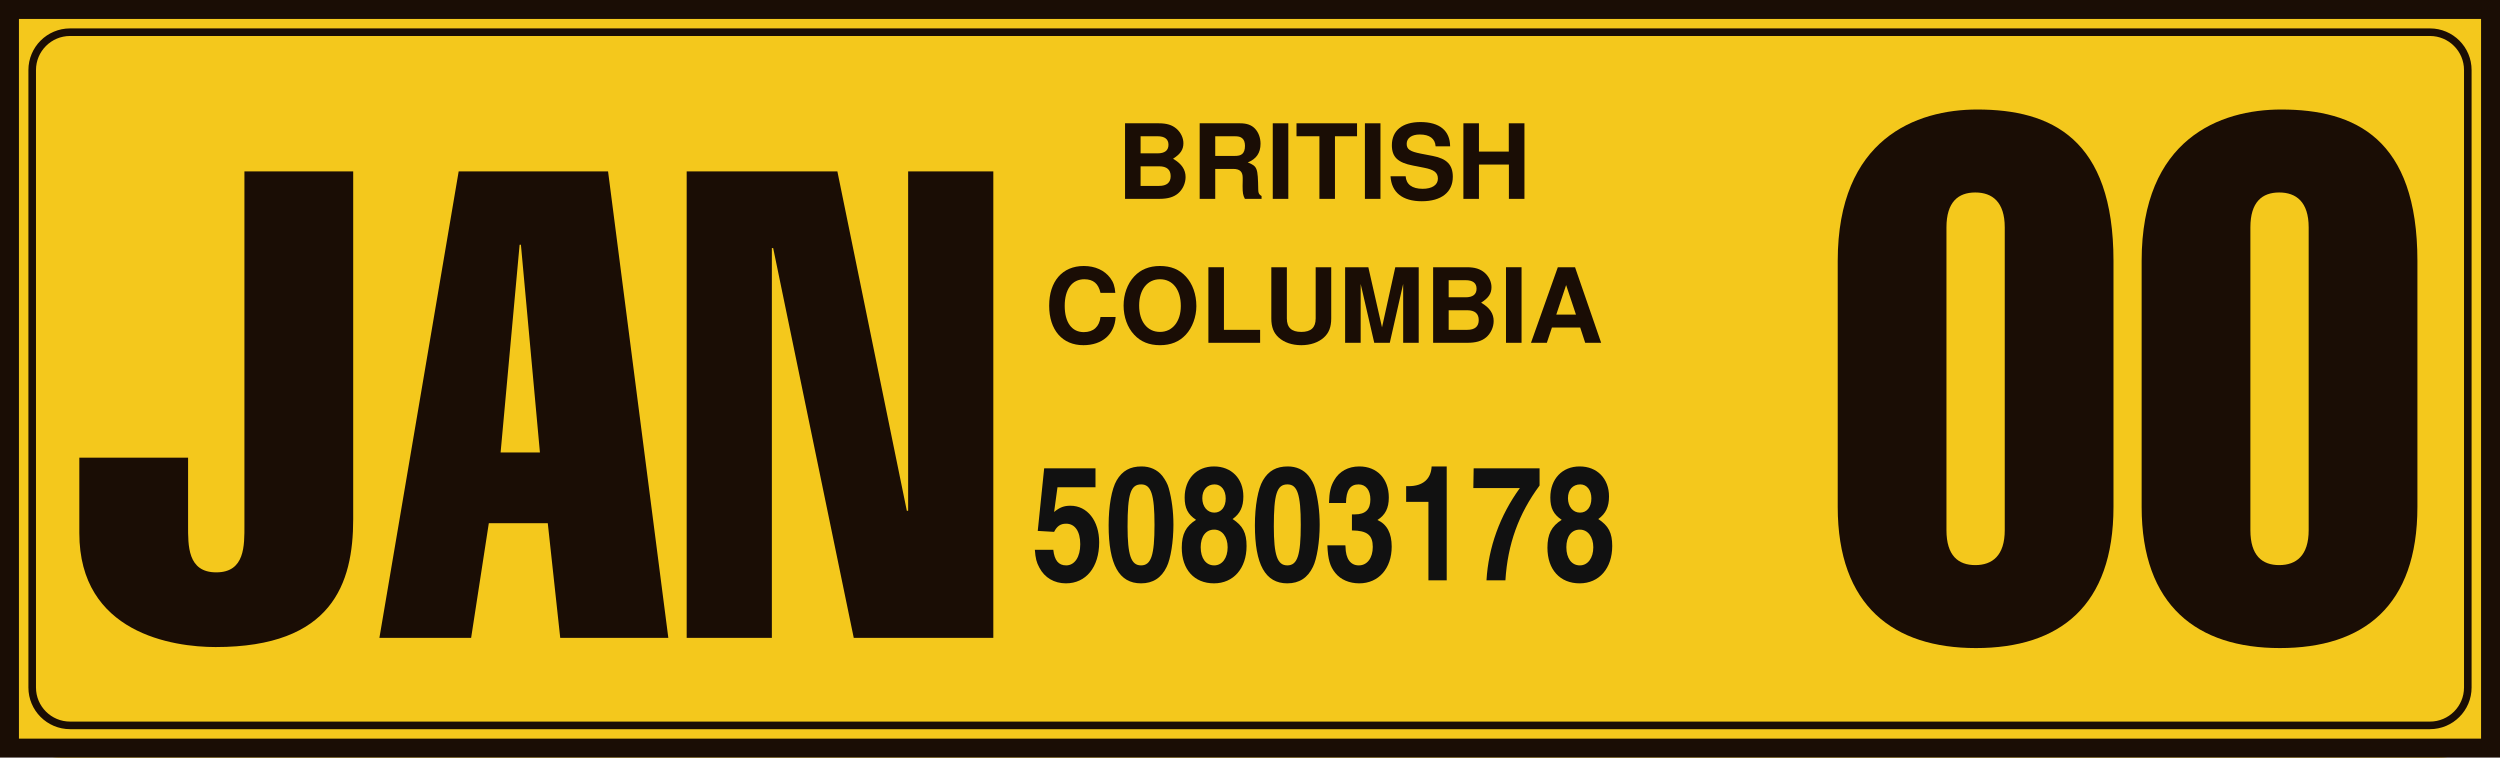
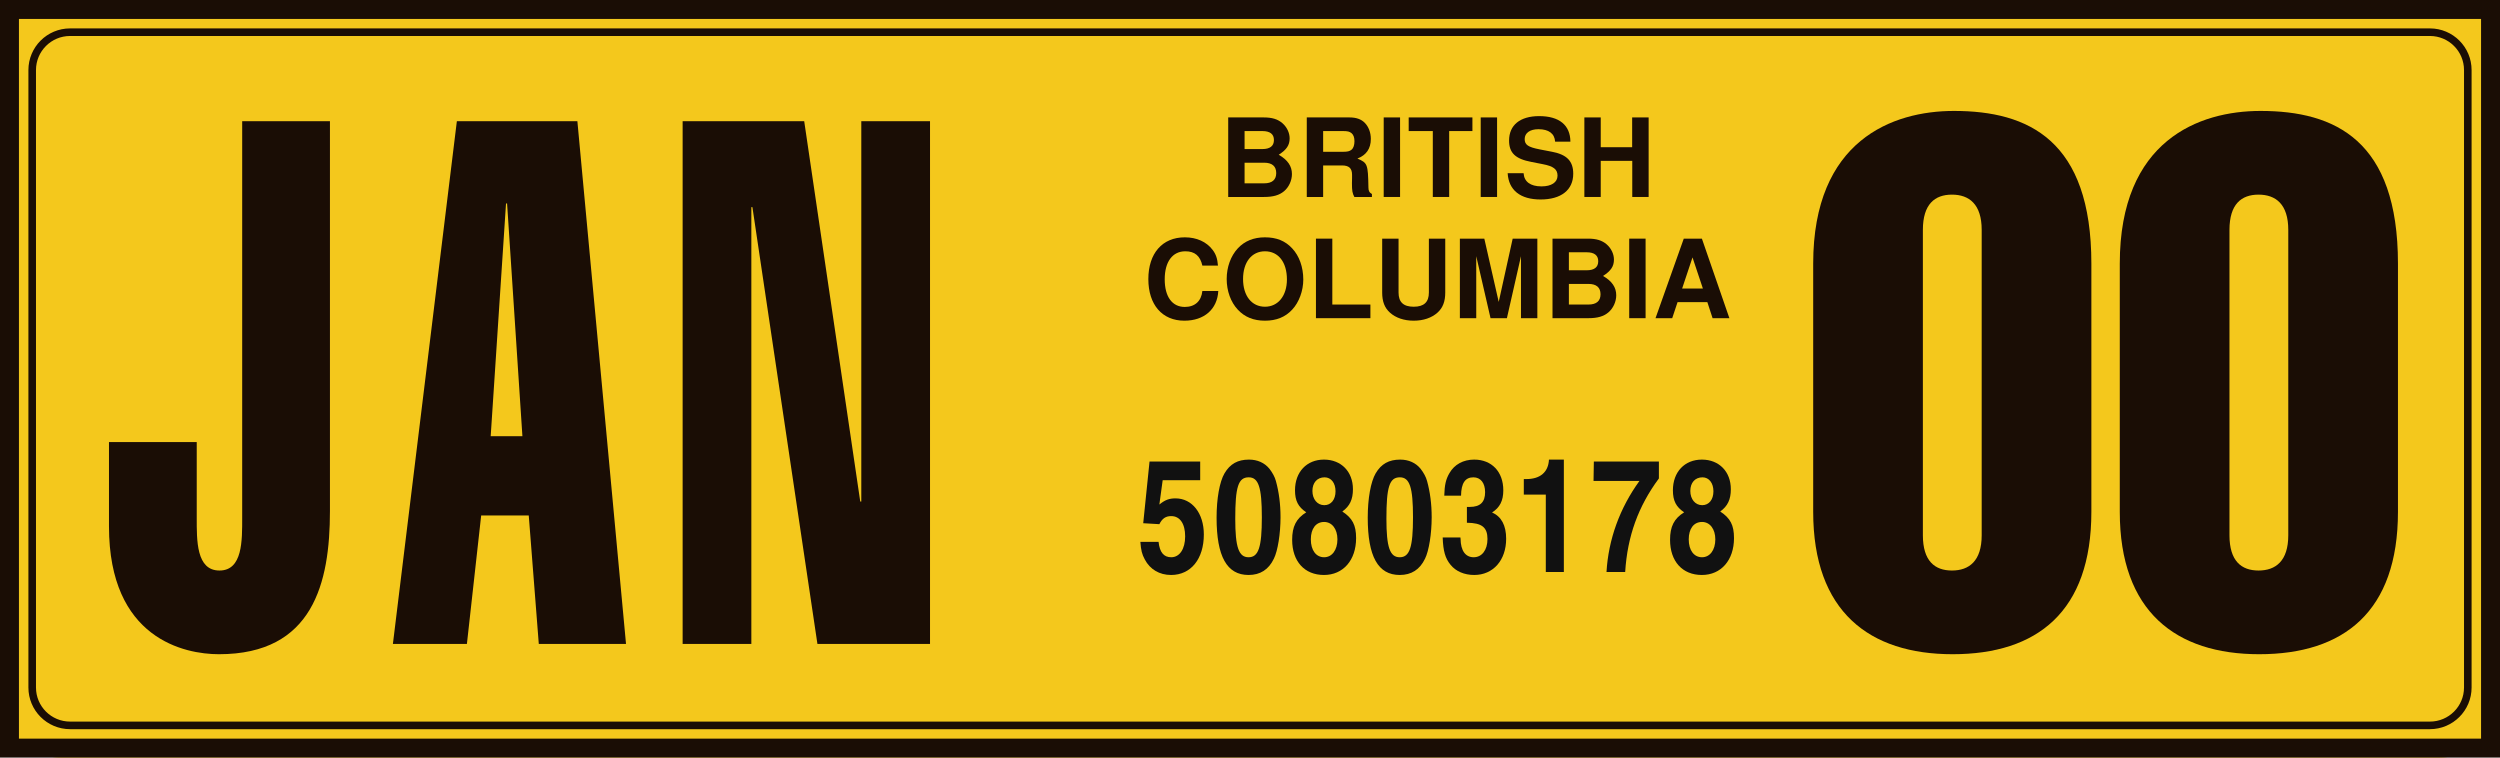
<svg xmlns="http://www.w3.org/2000/svg" viewBox="0 0 330 100" width="330" height="100">
-   <g data-role="renewal-decal" data-accuracy="photograph-reviewed reconstruction; font and colour approximate" data-printing-system="double-outline" data-placement="rear">
+   <g data-role="renewal-decal" data-accuracy="photograph-reviewed reconstruction; font and colour approximate" data-printing-system="double-outline" data-typography-review="2000" data-font-evidence="visual candidates; historical font identity unconfirmed" data-placement="rear">
    <rect x="0" y="0" width="330" height="100" rx="8" fill="#f4c81c" />
    <rect x="1.25" y="1.25" width="327.5" height="97.5" fill="none" stroke="#1a0d05" stroke-width="2.5" />
    <rect x="4.25" y="4.25" width="321.5" height="91.5" rx="5" fill="none" stroke="#1a0d05" stroke-width="1" data-role="decal-inner-border" />
-     <g data-role="decal-month" data-die="bc-decal-print-heavy-month-wide" data-fit="reduced" role="img" aria-label="JAN">
-       <g transform="translate(9 22.623) scale(0.61577)" fill="none" stroke="#1a0d05" stroke-width="0" stroke-linecap="square" stroke-linejoin="round">
+     <g data-role="decal-month" data-die="bc-decal-print-heavy-month" data-fit="natural" role="img" aria-label="JAN">
+       <g transform="translate(13.2 16) scale(0.69)" fill="none" stroke="#1a0d05" stroke-width="0" stroke-linecap="square" stroke-linejoin="round">
        <g transform="translate(0 0)" data-character="J" fill="#1a0d05" stroke="none" fill-rule="evenodd">
-           <path d="M37.781 0.0V75.843C37.781 80.197 37.921 85.955 31.742 85.955C25.562 85.955 25.702 80.197 25.702 75.843V61.376H2.388V77.528C2.388 99.017 22.472 101.966 31.601 101.966C56.601 101.966 61.096 88.343 61.096 74.579V0.0Z" />
+           <path d="M27.202 0.0V75.843C27.202 80.197 27.303 85.955 22.854 85.955C18.404 85.955 18.506 80.197 18.506 75.843V61.376H1.719V77.528C1.719 99.017 16.18 101.966 22.753 101.966C40.753 101.966 43.989 88.343 43.989 74.579V0.0Z" />
        </g>
-         <g transform="translate(65.169 0)" data-character="A" fill="#1a0d05" stroke="none" fill-rule="evenodd">
-           <path d="M27.528 60.253 31.601 15.73H31.882L35.955 60.253ZM18.539 0.0 1.545 100.0H21.208L25.0 75.421H37.64L40.309 100.0H63.483L50.562 0.0Z" />
+         <g transform="translate(54.921 0)" data-character="A" fill="#1a0d05" stroke="none" fill-rule="evenodd">
+           <path d="M19.82 60.253 22.753 15.73H22.955L25.888 60.253ZM13.348 0.0 1.112 100.0H15.27L18.0 75.421H27.101L29.022 100.0H45.708L36.404 0.0Z" />
        </g>
-         <g transform="translate(130.338 0)" data-character="N" fill="#1a0d05" stroke="none" fill-rule="evenodd">
-           <path d="M2.247 100.0H20.506V16.433H20.787L38.062 100.0H67.978V0.0H49.719V72.753H49.438L34.551 0.0H2.247Z" />
+         <g transform="translate(109.842 0)" data-character="N" fill="#1a0d05" stroke="none" fill-rule="evenodd">
+           <path d="M1.618 100.0H14.764V16.433H14.966L27.404 100.0H48.944V0.0H35.798V72.753H35.596L24.876 0.0H1.618Z" />
        </g>
      </g>
    </g>
    <g data-role="decal-year" data-die="bc-decal-print-heavy-year-wide" data-fit="natural" role="img" aria-label="00">
-       <g transform="translate(240.764 15.8) scale(0.684)" fill="none" stroke="#1a0d05" stroke-width="0" stroke-linecap="square" stroke-linejoin="round">
+       <g transform="translate(237.51 16) scale(0.69)" fill="none" stroke="#1a0d05" stroke-width="0" stroke-linecap="square" stroke-linejoin="round">
        <g transform="translate(0 0)" data-character="0" fill="#1a0d05" stroke="none" fill-rule="evenodd">
          <path d="M34.888 79.213C34.888 84.129 32.486 85.955 29.199 85.955C25.913 85.955 23.638 84.129 23.638 79.213V20.787C23.638 15.871 25.913 14.045 29.199 14.045C32.486 14.045 34.888 15.871 34.888 20.787ZM55.871 27.247C55.871 3.652 43.862 -1.966 29.579 -1.966C17.823 -1.966 2.654 3.652 2.654 27.247V74.719C2.654 93.82 13.399 101.966 29.326 101.966C45.506 101.966 55.871 93.82 55.871 74.719Z" />
        </g>
        <g transform="translate(58.652 0)" data-character="0" fill="#1a0d05" stroke="none" fill-rule="evenodd">
          <path d="M34.888 79.213C34.888 84.129 32.486 85.955 29.199 85.955C25.913 85.955 23.638 84.129 23.638 79.213V20.787C23.638 15.871 25.913 14.045 29.199 14.045C32.486 14.045 34.888 15.871 34.888 20.787ZM55.871 27.247C55.871 3.652 43.862 -1.966 29.579 -1.966C17.823 -1.966 2.654 3.652 2.654 27.247V74.719C2.654 93.82 13.399 101.966 29.326 101.966C45.506 101.966 55.871 93.82 55.871 74.719Z" />
        </g>
      </g>
    </g>
    <g data-role="decal-legend" data-die="bc-decal-print-normal" data-fit="natural" role="img" aria-label="BRITISH">
-       <g transform="translate(147.384 16.275) scale(0.09975)" fill="none" stroke="#1a0d05" stroke-width="0" stroke-linecap="square" stroke-linejoin="round">
+       <g transform="translate(160.943 15.5) scale(0.105)" fill="none" stroke="#1a0d05" stroke-width="0" stroke-linecap="square" stroke-linejoin="round">
        <g transform="translate(0 0)" data-character="B" fill="#1a0d05" stroke="none" fill-rule="evenodd">
          <path d="M11.248 100.0H56.241C67.764 100.0 75.446 97.805 81.481 92.73C87.517 87.654 91.358 79.287 91.358 71.193C91.358 61.317 86.145 53.498 74.76 46.914C84.636 40.604 88.477 34.842 88.477 26.337C88.477 19.342 85.048 12.209 79.424 7.27C73.525 2.195 66.529 0.0 55.83 0.0H11.248ZM31.824 17.147H54.184C63.786 17.147 68.724 20.988 68.724 28.395C68.724 35.94 63.786 39.781 54.184 39.781H31.824ZM31.824 56.927H56.379C66.392 56.927 71.605 61.317 71.605 69.959C71.605 78.464 66.392 82.853 56.379 82.853H31.824Z" />
        </g>
        <g transform="translate(99.04 0)" data-character="R" fill="#1a0d05" stroke="none" fill-rule="evenodd">
          <path d="M31.55 60.357H55.144C64.06 60.357 67.901 63.923 67.901 72.154V76.269C67.764 78.875 67.764 81.344 67.764 82.853C67.764 92.318 68.313 95.199 70.782 100.0H92.867V96.296C89.712 94.513 88.477 92.455 88.477 88.066C87.929 58.573 87.38 57.202 74.623 51.715C85.871 47.325 91.495 39.232 91.495 27.023C91.495 19.067 88.752 11.797 83.951 6.859C79.424 2.195 73.114 0.0 64.609 0.0H10.974V100.0H31.55ZM31.55 43.21V17.147H56.379C62.277 17.147 64.609 17.695 67.215 19.753C69.684 21.811 70.919 25.24 70.919 29.904C70.919 34.705 69.684 38.546 67.215 40.604C64.883 42.524 62.277 43.21 56.379 43.21Z" />
        </g>
        <g transform="translate(198.08 0)" data-character="I" fill="#1a0d05" stroke="none" fill-rule="evenodd">
          <path d="M29.218 0.0H8.642V100.0H29.218Z" />
        </g>
        <g transform="translate(236.214 0)" data-character="T" fill="#1a0d05" stroke="none" fill-rule="evenodd">
          <path d="M52.812 17.147H82.03V0.0H1.92V17.147H32.236V100.0H52.812Z" />
        </g>
        <g transform="translate(320.027 0)" data-character="I" fill="#1a0d05" stroke="none" fill-rule="evenodd">
          <path d="M29.218 0.0H8.642V100.0H29.218Z" />
        </g>
        <g transform="translate(358.161 0)" data-character="S" fill="#1a0d05" stroke="none" fill-rule="evenodd">
          <path d="M83.265 30.453C83.128 9.739 69.273 -1.646 44.033 -1.646C20.027 -1.646 6.173 9.602 6.173 29.081C6.173 44.582 13.992 52.126 34.294 55.967L48.285 58.711C62.003 61.317 67.078 65.158 67.078 73.251C67.078 81.619 59.396 86.694 46.914 86.694C32.922 86.694 25.103 80.796 24.417 70.096H4.39C5.624 91.495 20.302 103.155 45.816 103.155C71.605 103.155 86.831 91.221 86.831 70.782C86.831 55.007 78.875 46.776 60.357 43.21L44.719 40.192C30.041 37.311 25.789 34.431 25.789 27.16C25.789 19.616 32.373 14.815 43.073 14.815C56.104 14.815 63.374 20.302 64.06 30.453Z" />
        </g>
        <g transform="translate(449.656 0)" data-character="H" fill="#1a0d05" stroke="none" fill-rule="evenodd">
          <path d="M69.547 54.595V100.0H90.123V0.0H69.41V37.449H29.904V0.0H9.328V100.0H29.904V54.595Z" />
        </g>
      </g>
    </g>
    <g data-role="decal-legend" data-die="bc-decal-print-normal" data-fit="natural" role="img" aria-label="COLUMBIA">
-       <g transform="translate(137.888 35.275) scale(0.09975)" fill="none" stroke="#1a0d05" stroke-width="0" stroke-linecap="square" stroke-linejoin="round">
+       <g transform="translate(150.948 31.5) scale(0.105)" fill="none" stroke="#1a0d05" stroke-width="0" stroke-linecap="square" stroke-linejoin="round">
        <g transform="translate(0 0)" data-character="C" fill="#1a0d05" stroke="none" fill-rule="evenodd">
          <path d="M93.553 33.882C92.867 25.24 91.084 19.753 86.831 14.129C79.15 3.978 66.804 -1.646 51.852 -1.646C23.594 -1.646 6.036 18.519 6.036 50.892C6.036 83.128 23.457 103.155 51.303 103.155C76.269 103.155 92.73 88.752 93.964 65.844H73.937C72.565 78.601 64.609 85.871 51.852 85.871C35.94 85.871 26.612 72.977 26.612 51.166C26.612 29.081 36.351 15.912 52.538 15.912C64.472 15.912 71.193 21.674 73.937 33.882Z" />
        </g>
        <g transform="translate(99.04 0)" data-character="O" fill="#1a0d05" stroke="none" fill-rule="evenodd">
          <path d="M53.498 -1.646C39.506 -1.646 27.984 3.018 19.479 12.209C10.562 21.811 5.487 35.802 5.487 50.754C5.487 65.706 10.562 79.835 19.479 89.3C28.121 98.628 39.369 103.155 53.635 103.155C67.901 103.155 79.15 98.628 87.791 89.3C96.433 80.11 101.783 65.569 101.783 51.44C101.783 35.802 96.708 21.674 87.791 12.209C79.012 2.743 68.038 -1.646 53.498 -1.646ZM53.635 15.912C70.508 15.912 81.207 29.63 81.207 51.303C81.207 71.879 70.096 85.597 53.635 85.597C36.9 85.597 26.063 71.879 26.063 50.754C26.063 29.63 36.9 15.912 53.635 15.912Z" />
        </g>
        <g transform="translate(205.762 0)" data-character="L" fill="#1a0d05" stroke="none" fill-rule="evenodd">
          <path d="M31.55 0.0H10.974V100.0H79.424V82.853H31.55Z" />
        </g>
        <g transform="translate(289.575 0)" data-character="U" fill="#1a0d05" stroke="none" fill-rule="evenodd">
          <path d="M69.136 0.0V67.764C69.136 79.835 62.963 85.597 50.069 85.597C37.174 85.597 31.001 79.835 31.001 67.764V0.0H10.425V67.764C10.425 79.012 13.443 86.968 20.165 93.004C27.435 99.588 37.997 103.155 50.069 103.155C62.14 103.155 72.702 99.588 79.973 93.004C86.694 86.968 89.712 79.012 89.712 67.764V0.0Z" />
        </g>
        <g transform="translate(388.615 0)" data-character="M" fill="#1a0d05" stroke="none" fill-rule="evenodd">
          <path d="M29.63 22.085 47.599 100.0H68.176L85.871 22.085V100.0H106.447V0.0H75.446L57.888 79.561L39.781 0.0H9.053V100.0H29.63Z" />
        </g>
        <g transform="translate(502.881 0)" data-character="B" fill="#1a0d05" stroke="none" fill-rule="evenodd">
          <path d="M11.248 100.0H56.241C67.764 100.0 75.446 97.805 81.481 92.73C87.517 87.654 91.358 79.287 91.358 71.193C91.358 61.317 86.145 53.498 74.76 46.914C84.636 40.604 88.477 34.842 88.477 26.337C88.477 19.342 85.048 12.209 79.424 7.27C73.525 2.195 66.529 0.0 55.83 0.0H11.248ZM31.824 17.147H54.184C63.786 17.147 68.724 20.988 68.724 28.395C68.724 35.94 63.786 39.781 54.184 39.781H31.824ZM31.824 56.927H56.379C66.392 56.927 71.605 61.317 71.605 69.959C71.605 78.464 66.392 82.853 56.379 82.853H31.824Z" />
        </g>
        <g transform="translate(601.921 0)" data-character="I" fill="#1a0d05" stroke="none" fill-rule="evenodd">
          <path d="M29.218 0.0H8.642V100.0H29.218Z" />
        </g>
        <g transform="translate(640.055 0)" data-character="A" fill="#1a0d05" stroke="none" fill-rule="evenodd">
          <path d="M68.724 79.835 75.309 100.0H96.433L61.866 0.0H39.095L3.567 100.0H24.554L31.276 79.835ZM63.1 62.689H37.037L50.069 23.594Z" />
        </g>
      </g>
    </g>
    <g data-role="decal-serial" data-die="bc-decal-print-control-bold" data-fit="natural" role="img" aria-label="50803178">
-       <g transform="translate(136.136 61.4) scale(0.152)" fill="none" stroke="#111111" stroke-width="0" stroke-linecap="square" stroke-linejoin="round">
+       <g transform="translate(150.069 60.5) scale(0.15)" fill="none" stroke="#111111" stroke-width="0" stroke-linecap="square" stroke-linejoin="round">
        <g transform="translate(0 0)" data-character="5" fill="#111111" stroke="none" fill-rule="evenodd">
          <path d="M22.702 19.22H55.71V2.786H11.142L5.571 57.103L19.777 57.939C22.284 52.925 25.348 50.836 30.223 50.836C37.883 50.836 42.479 57.521 42.479 68.663C42.479 79.805 37.604 87.047 30.223 87.047C23.677 87.047 20.056 82.73 19.081 73.538H3.064C3.621 80.919 4.457 84.401 6.964 88.997C11.56 97.772 19.916 102.646 30.084 102.646C47.493 102.646 58.914 88.579 58.914 66.992C58.914 48.329 48.607 35.237 33.983 35.237C28.412 35.237 24.652 36.63 19.777 40.669Z" />
        </g>
-         <g transform="translate(63.51 0)" data-character="0" fill="#111111" stroke="none" fill-rule="evenodd">
+         <g transform="translate(66.51 0)" data-character="0" fill="#111111" stroke="none" fill-rule="evenodd">
          <path d="M32.173 1.114C22.284 1.114 15.46 4.875 10.585 13.231C6.267 20.613 3.621 35.376 3.621 52.228C3.621 86.351 12.674 102.646 31.755 102.646C42.061 102.646 49.443 97.911 54.039 88.301C57.521 81.337 59.889 66.156 59.889 51.811C59.889 40.251 58.496 29.666 55.85 20.056C54.875 16.295 52.786 12.674 50.139 9.192C45.822 3.9 39.554 1.114 32.173 1.114ZM31.894 16.713C40.529 16.713 43.454 25.487 43.454 51.811C43.454 78.273 40.529 87.047 31.755 87.047C23.12 87.047 20.056 78.273 20.056 53.203C20.056 25.07 22.702 16.713 31.894 16.713Z" />
        </g>
-         <g transform="translate(127.02 0)" data-character="8" fill="#111111" stroke="none" fill-rule="evenodd">
+         <g transform="translate(133.02 0)" data-character="8" fill="#111111" stroke="none" fill-rule="evenodd">
          <path d="M47.772 46.797C54.318 42.061 57.103 36.212 57.103 27.159C57.103 11.699 46.797 1.114 31.616 1.114C16.435 1.114 6.128 11.978 6.128 28.134C6.128 37.326 8.914 42.758 16.017 47.493C7.103 53.064 3.621 60.028 3.621 71.727C3.621 90.669 14.485 102.646 31.616 102.646C48.468 102.646 59.889 89.694 59.889 70.195C59.889 58.774 56.685 52.646 47.772 46.797ZM32.173 16.713C37.883 16.713 41.783 21.727 41.783 28.969C41.783 36.351 37.883 41.226 31.894 41.226C25.766 41.226 21.448 35.933 21.448 28.691C21.448 21.448 25.627 16.713 32.173 16.713ZM31.755 55.989C38.719 55.989 43.454 62.256 43.454 71.309C43.454 80.641 38.719 87.047 31.755 87.047C24.652 87.047 20.056 80.919 20.056 71.309C20.056 61.838 24.513 55.989 31.755 55.989Z" />
        </g>
-         <g transform="translate(190.53 0)" data-character="0" fill="#111111" stroke="none" fill-rule="evenodd">
+         <g transform="translate(199.53 0)" data-character="0" fill="#111111" stroke="none" fill-rule="evenodd">
          <path d="M32.173 1.114C22.284 1.114 15.46 4.875 10.585 13.231C6.267 20.613 3.621 35.376 3.621 52.228C3.621 86.351 12.674 102.646 31.755 102.646C42.061 102.646 49.443 97.911 54.039 88.301C57.521 81.337 59.889 66.156 59.889 51.811C59.889 40.251 58.496 29.666 55.85 20.056C54.875 16.295 52.786 12.674 50.139 9.192C45.822 3.9 39.554 1.114 32.173 1.114ZM31.894 16.713C40.529 16.713 43.454 25.487 43.454 51.811C43.454 78.273 40.529 87.047 31.755 87.047C23.12 87.047 20.056 78.273 20.056 53.203C20.056 25.07 22.702 16.713 31.894 16.713Z" />
        </g>
-         <g transform="translate(254.04 0)" data-character="3" fill="#111111" stroke="none" fill-rule="evenodd">
+         <g transform="translate(266.04 0)" data-character="3" fill="#111111" stroke="none" fill-rule="evenodd">
          <path d="M24.373 56.685C37.604 56.825 42.479 60.724 42.479 71.031C42.479 80.641 37.604 87.047 30.362 87.047C23.12 87.047 18.942 81.337 18.802 70.891L18.663 69.638H3.064C3.482 81.616 5.292 88.022 10.028 93.733C14.624 99.443 22.145 102.646 30.78 102.646C47.493 102.646 58.914 89.694 58.914 70.752C58.914 59.053 54.735 51.253 46.518 47.632C53.343 43.315 56.407 37.326 56.407 28.134C56.407 11.838 46.24 1.114 30.78 1.114C21.17 1.114 13.37 5.432 9.053 12.953C5.85 18.384 4.735 23.259 4.457 32.869H19.22C19.359 21.866 22.841 16.713 30.084 16.713C36.49 16.713 40.39 21.727 40.39 29.805C40.39 38.579 36.072 42.758 26.88 42.758H24.373Z" />
        </g>
-         <g transform="translate(317.55 0)" data-character="1" fill="#111111" stroke="none" fill-rule="evenodd">
+         <g transform="translate(332.55 0)" data-character="1" fill="#111111" stroke="none" fill-rule="evenodd">
          <path d="M7.939 31.894H27.298V100.0H43.175V1.114H30.084C29.526 12.117 22.423 18.245 10.167 18.245H7.939Z" />
        </g>
-         <g transform="translate(381.06 0)" data-character="7" fill="#111111" stroke="none" fill-rule="evenodd">
+         <g transform="translate(399.06 0)" data-character="7" fill="#111111" stroke="none" fill-rule="evenodd">
          <path d="M60.306 2.786H3.064L2.786 19.916H43.175C25.905 43.733 15.877 71.309 14.206 100.0H30.641C32.591 68.663 42.061 42.34 60.306 17.688Z" />
        </g>
-         <g transform="translate(444.57 0)" data-character="8" fill="#111111" stroke="none" fill-rule="evenodd">
+         <g transform="translate(465.57 0)" data-character="8" fill="#111111" stroke="none" fill-rule="evenodd">
          <path d="M47.772 46.797C54.318 42.061 57.103 36.212 57.103 27.159C57.103 11.699 46.797 1.114 31.616 1.114C16.435 1.114 6.128 11.978 6.128 28.134C6.128 37.326 8.914 42.758 16.017 47.493C7.103 53.064 3.621 60.028 3.621 71.727C3.621 90.669 14.485 102.646 31.616 102.646C48.468 102.646 59.889 89.694 59.889 70.195C59.889 58.774 56.685 52.646 47.772 46.797ZM32.173 16.713C37.883 16.713 41.783 21.727 41.783 28.969C41.783 36.351 37.883 41.226 31.894 41.226C25.766 41.226 21.448 35.933 21.448 28.691C21.448 21.448 25.627 16.713 32.173 16.713ZM31.755 55.989C38.719 55.989 43.454 62.256 43.454 71.309C43.454 80.641 38.719 87.047 31.755 87.047C24.652 87.047 20.056 80.919 20.056 71.309C20.056 61.838 24.513 55.989 31.755 55.989Z" />
        </g>
      </g>
    </g>
  </g>
</svg>
